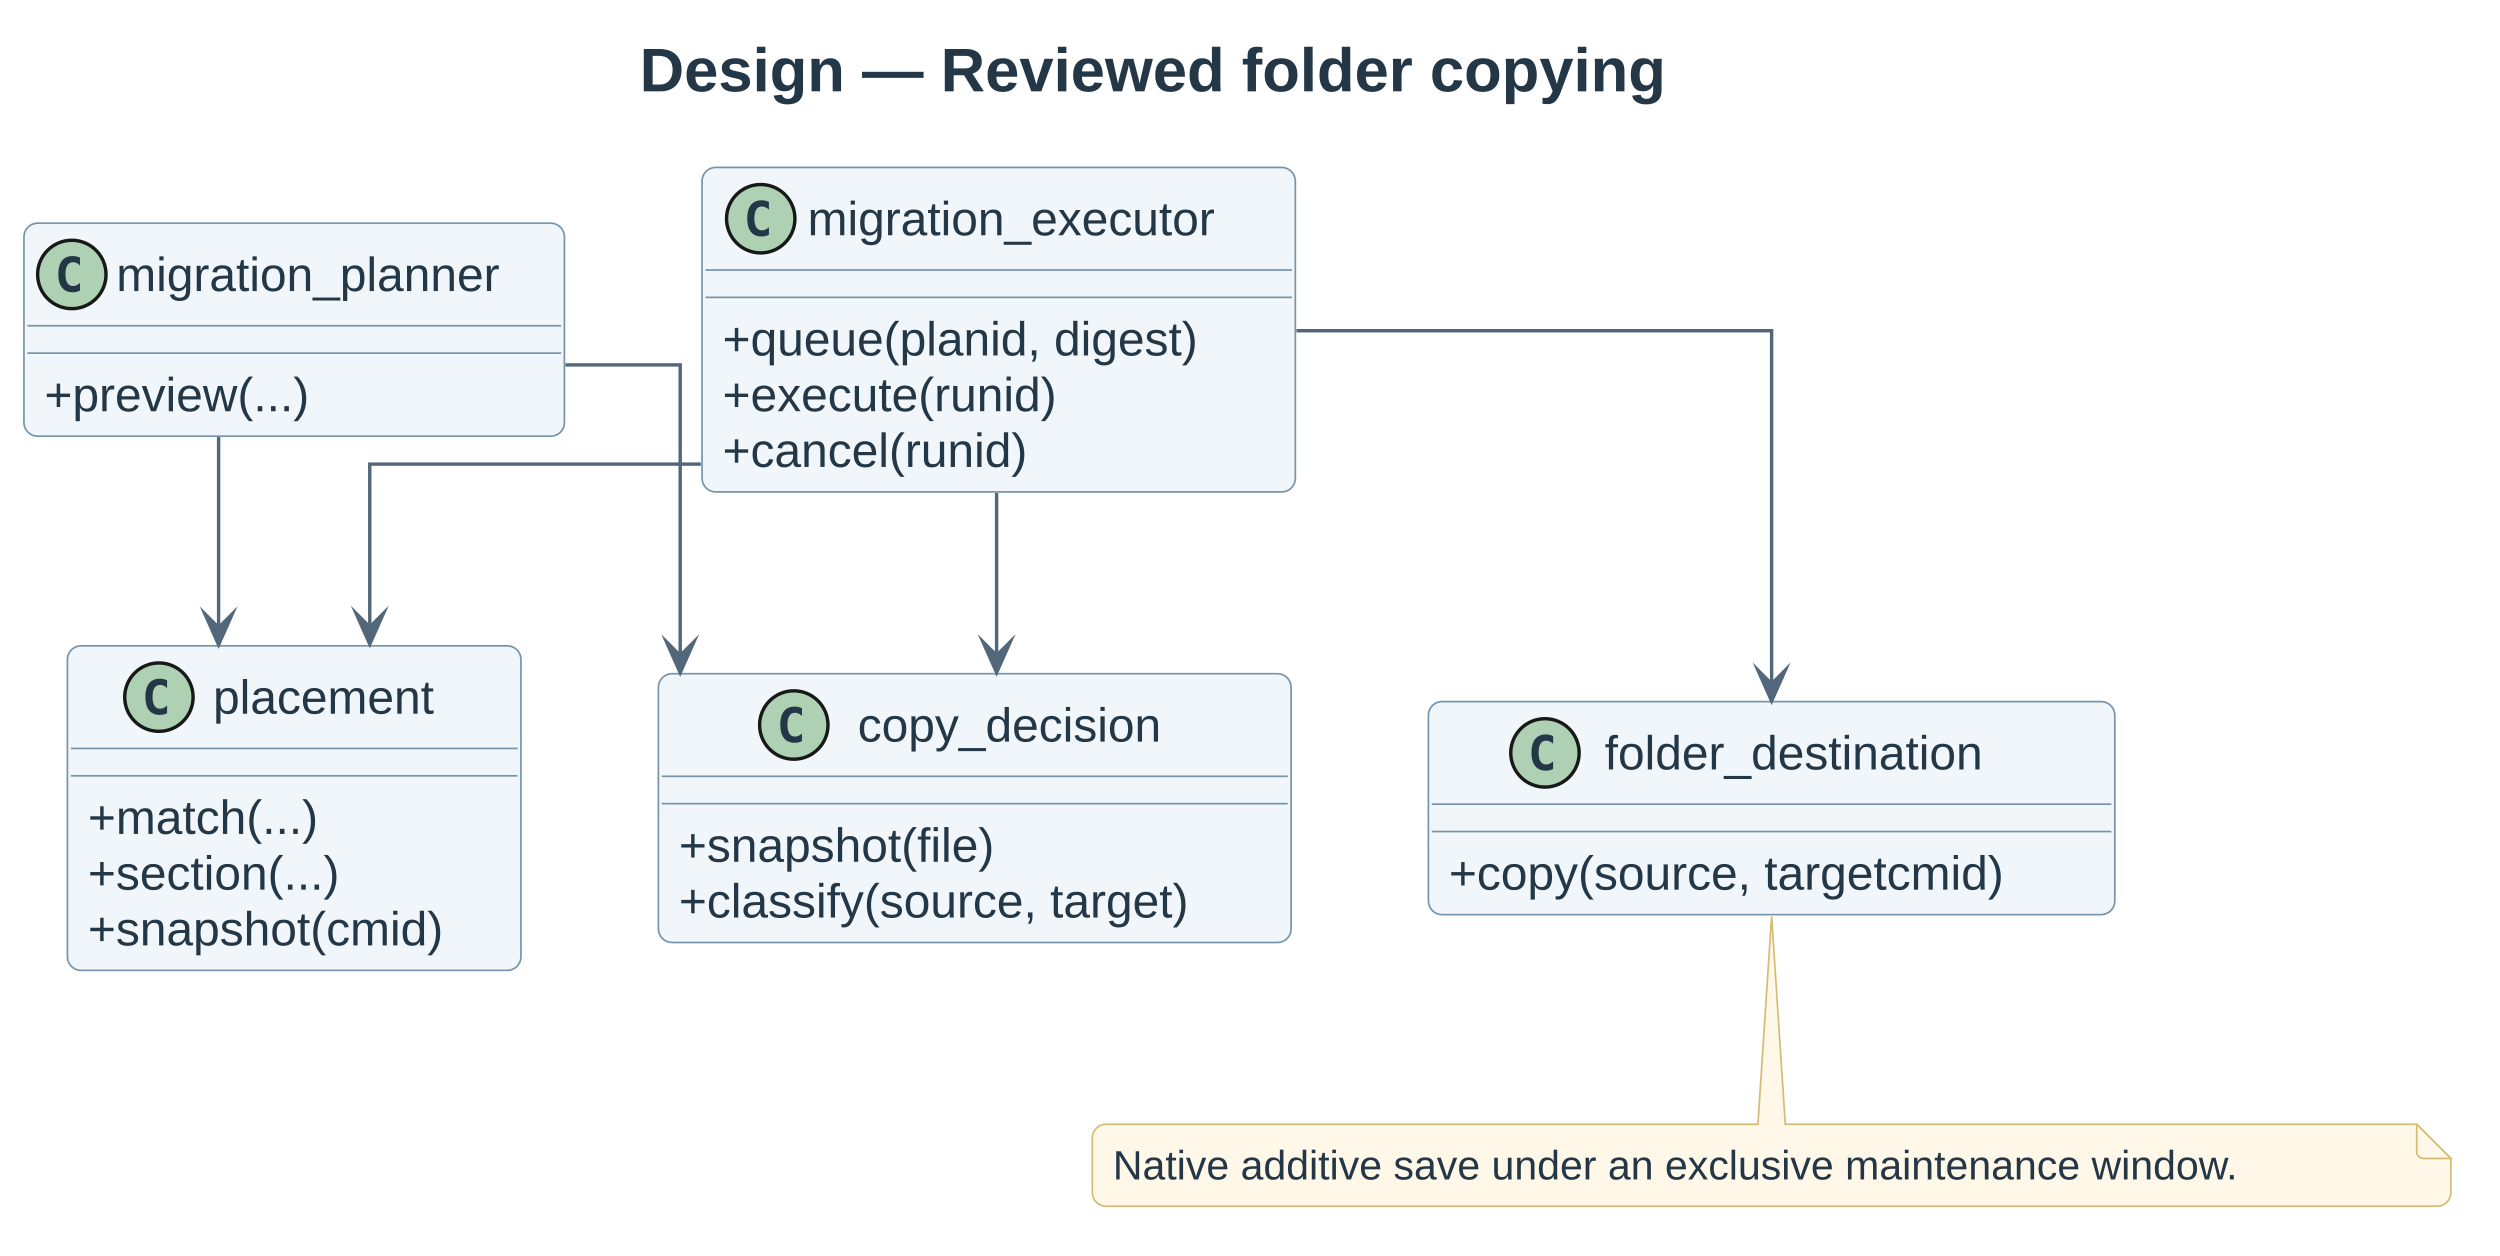
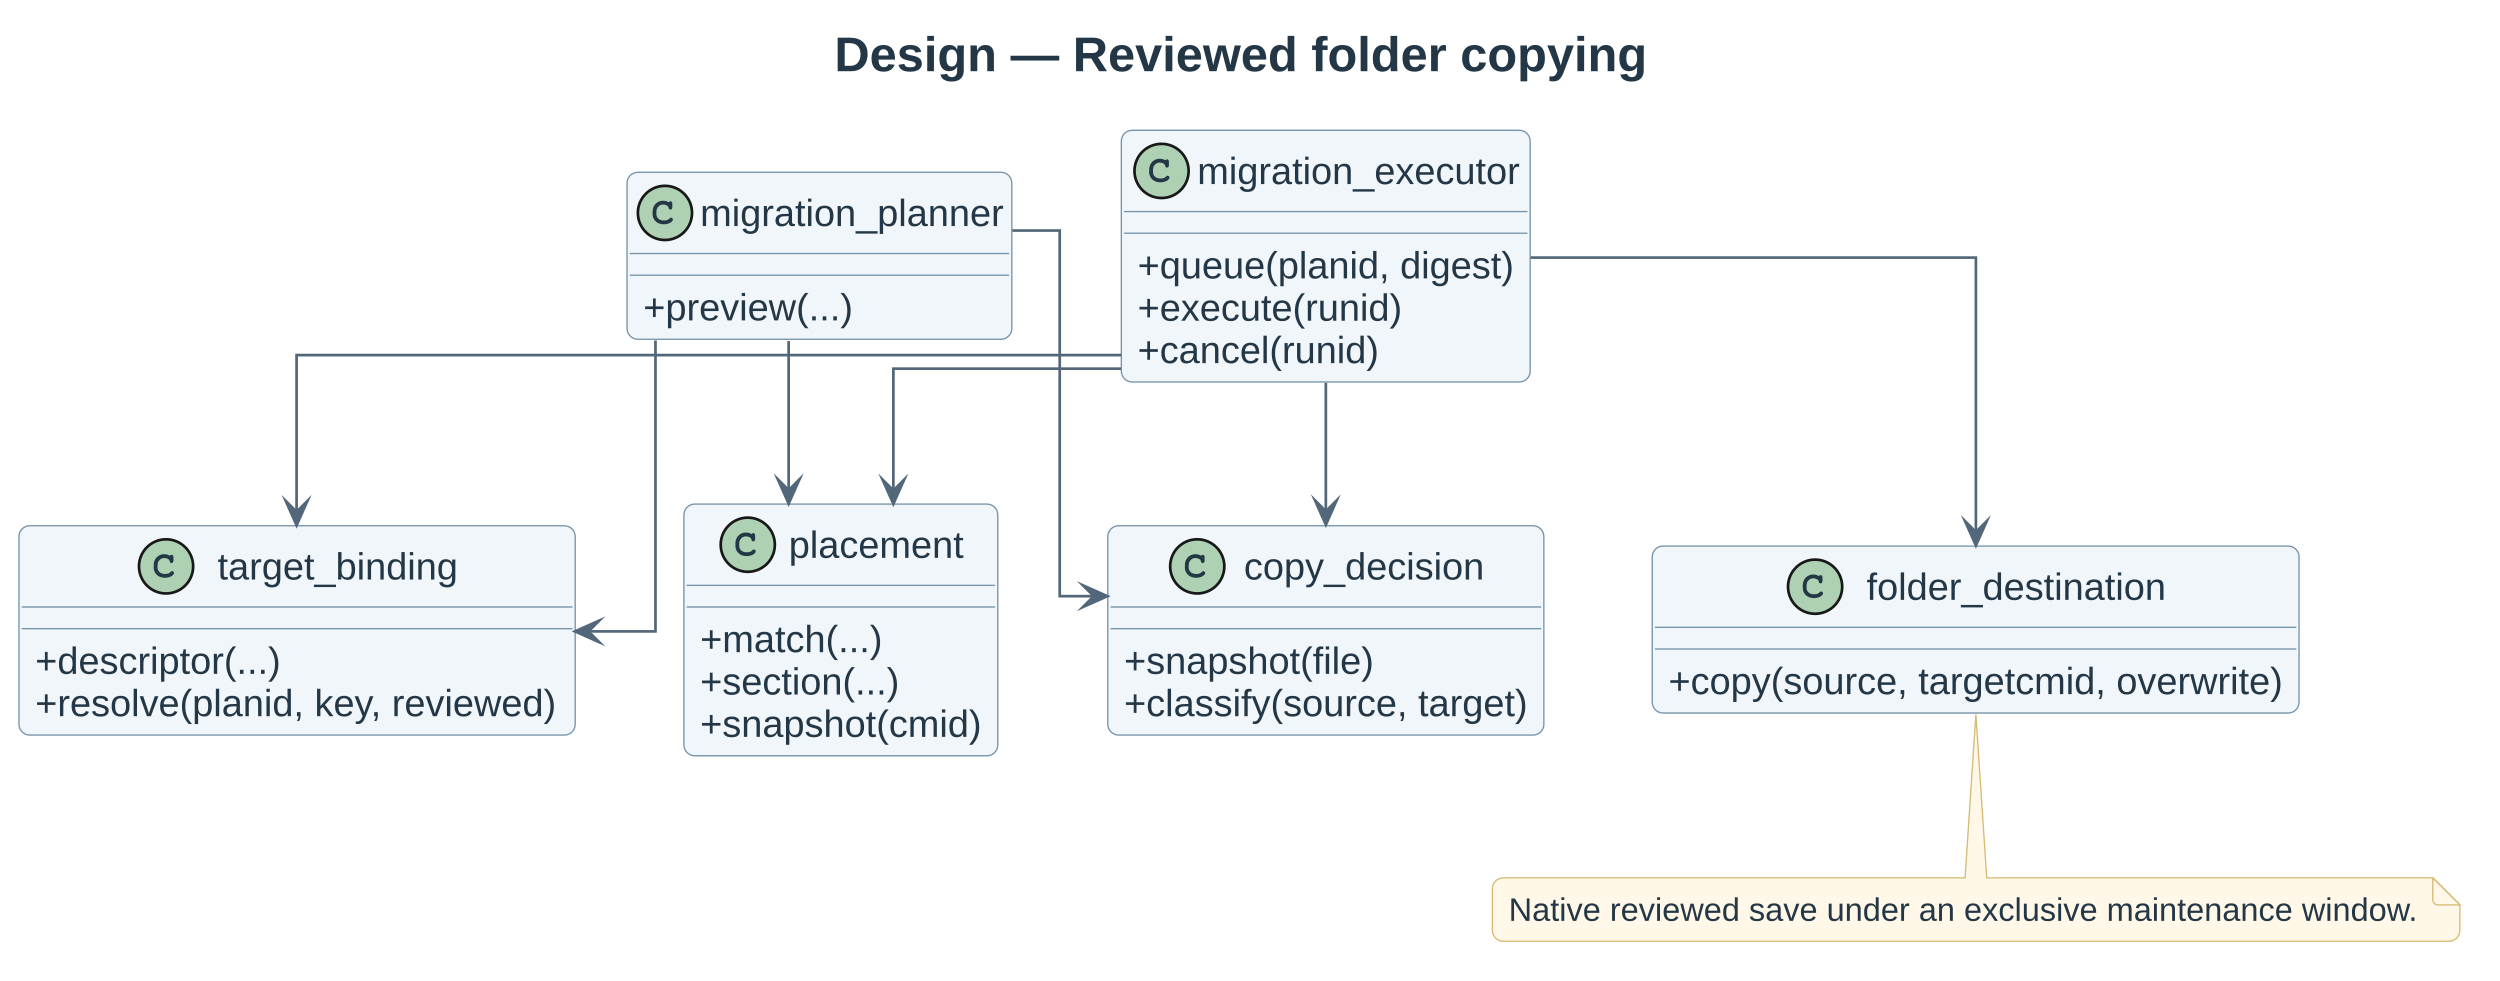
- <svg xmlns="http://www.w3.org/2000/svg" version="1.1" data-diagram-type="CLASS" style="width:731px;height:367px;background:#FFFFFF;" width="731px" height="367px" viewBox="0 0 731 367" zoomAndPan="magnify" preserveAspectRatio="none" contentStyleType="text/css">
+ <svg xmlns="http://www.w3.org/2000/svg" version="1.1" data-diagram-type="CLASS" style="width:923px;height:362px;background:#FFFFFF;" width="923px" height="362px" viewBox="0 0 923 362" zoomAndPan="magnify" preserveAspectRatio="none" contentStyleType="text/css">
  <defs />
  <g font-family="sans-serif" lengthAdjust="spacing">
    <g class="title" data-source-line="2">
-       <text x="187.041" y="26.708" fill="#243746" font-size="18" textLength="350.561" font-weight="700" font-family="Arial">Design — Reviewed folder copying</text>
+       <text x="308.062" y="26.295" fill="#243746" font-size="18" textLength="300.059" font-weight="700" font-family="Arial">Design — Reviewed folder copying</text>
    </g>
    <g class="entity" data-qualified-name="migration_planner" id="ent0001" data-source-line="4">
-       <rect x="7" y="65.253" width="158.037" height="62.297" fill="#F1F6FA" style="stroke:#7694AB;stroke-width:0.5;" rx="4" ry="4" />
-       <ellipse cx="21" cy="80.253" rx="10" ry="10" fill="#ADD1B2" style="stroke:#181818;stroke-width:1;" />
-       <path d="M23.391,84.956 Q22.906,85.206 22.375,85.331 Q21.859,85.456 21.281,85.456 Q19.219,85.456 18.125,84.097 Q17.047,82.738 17.047,80.159 Q17.047,77.581 18.125,76.222 Q19.219,74.863 21.281,74.863 Q21.859,74.863 22.391,74.988 Q22.922,75.113 23.391,75.347 L23.391,77.597 Q22.875,77.113 22.375,76.894 Q21.891,76.675 21.375,76.675 Q20.266,76.675 19.703,77.55 Q19.141,78.425 19.141,80.159 Q19.141,81.878 19.703,82.769 Q20.266,83.644 21.375,83.644 Q21.891,83.644 22.375,83.425 Q22.875,83.191 23.391,82.722 L23.391,84.956 Z " fill="#243746" />
-       <text x="34" y="85.1" fill="#243746" font-size="14" textLength="128.037" font-family="Arial">migration_planner</text>
-       <line x1="8" y1="95.253" x2="164.037" y2="95.253" style="stroke:#7694AB;stroke-width:0.5;" />
-       <line x1="8" y1="103.253" x2="164.037" y2="103.253" style="stroke:#7694AB;stroke-width:0.5;" />
-       <text x="13" y="120.248" fill="#243746" font-size="14" textLength="91.499" font-family="Arial">+preview(...)</text>
+       <rect x="231.5" y="63.609" width="142.068" height="61.641" fill="#F1F6FA" style="stroke:#7694AB;stroke-width:0.5;" rx="4" ry="4" />
+       <ellipse cx="245.5" cy="78.609" rx="10" ry="10" fill="#ADD1B2" style="stroke:#181818;stroke-width:1;" />
+       <path d="M246.906,74.672 Q247.031,74.5 247.188,74.422 Q247.344,74.328 247.516,74.328 Q247.828,74.328 248.016,74.547 Q248.219,74.75 248.219,75.25 L248.219,76.438 Q248.219,76.953 248.016,77.172 Q247.828,77.375 247.516,77.375 Q247.234,77.375 247.063,77.219 Q246.891,77.063 246.813,76.641 Q246.766,76.344 246.625,76.188 Q246.344,75.875 245.828,75.703 Q245.328,75.516 244.828,75.516 Q244.203,75.516 243.672,75.797 Q243.141,76.063 242.734,76.688 Q242.344,77.297 242.344,78.141 L242.344,79.047 Q242.344,80.063 243.078,80.734 Q243.813,81.406 245.109,81.406 Q245.891,81.406 246.438,81.203 Q246.75,81.078 247.109,80.719 Q247.328,80.5 247.438,80.438 Q247.563,80.359 247.719,80.359 Q248,80.359 248.219,80.578 Q248.438,80.797 248.438,81.078 Q248.438,81.359 248.141,81.688 Q247.719,82.172 247.063,82.438 Q246.188,82.813 245.125,82.813 Q243.875,82.813 242.875,82.297 Q242.078,81.891 241.5,81.016 Q240.938,80.125 240.938,79.078 L240.938,78.125 Q240.938,77.031 241.438,76.094 Q241.953,75.141 242.859,74.625 Q243.766,74.109 244.766,74.109 Q245.375,74.109 245.906,74.25 Q246.438,74.391 246.906,74.672 Z " fill="#243746" />
+       <text x="258.5" y="83.463" fill="#243746" font-size="14" textLength="112.068" font-family="Arial">migration_planner</text>
+       <line x1="232.5" y1="93.609" x2="372.568" y2="93.609" style="stroke:#7694AB;stroke-width:0.5;" />
+       <line x1="232.5" y1="101.609" x2="372.568" y2="101.609" style="stroke:#7694AB;stroke-width:0.5;" />
+       <text x="237.5" y="118.283" fill="#243746" font-size="14" textLength="77.41" font-family="Arial">+preview(...)</text>
    </g>
    <g class="entity" data-qualified-name="placement" id="ent0002" data-source-line="7">
-       <rect x="19.71" y="188.843" width="132.62" height="94.891" fill="#F1F6FA" style="stroke:#7694AB;stroke-width:0.5;" rx="4" ry="4" />
-       <ellipse cx="46.463" cy="203.843" rx="10" ry="10" fill="#ADD1B2" style="stroke:#181818;stroke-width:1;" />
-       <path d="M48.854,208.546 Q48.37,208.796 47.838,208.921 Q47.323,209.046 46.745,209.046 Q44.682,209.046 43.588,207.687 Q42.51,206.328 42.51,203.749 Q42.51,201.171 43.588,199.812 Q44.682,198.453 46.745,198.453 Q47.323,198.453 47.854,198.578 Q48.385,198.703 48.854,198.937 L48.854,201.187 Q48.338,200.703 47.838,200.484 Q47.354,200.265 46.838,200.265 Q45.729,200.265 45.166,201.14 Q44.604,202.015 44.604,203.749 Q44.604,205.468 45.166,206.359 Q45.729,207.234 46.838,207.234 Q47.354,207.234 47.838,207.015 Q48.338,206.781 48.854,206.312 L48.854,208.546 Z " fill="#243746" />
-       <text x="62.297" y="208.69" fill="#243746" font-size="14" textLength="74.279" font-family="Arial">placement</text>
-       <line x1="20.71" y1="218.843" x2="151.33" y2="218.843" style="stroke:#7694AB;stroke-width:0.5;" />
-       <line x1="20.71" y1="226.843" x2="151.33" y2="226.843" style="stroke:#7694AB;stroke-width:0.5;" />
-       <text x="25.71" y="243.838" fill="#243746" font-size="14" textLength="80.281" font-family="Arial">+match(...)</text>
-       <text x="25.71" y="260.135" fill="#243746" font-size="14" textLength="86.427" font-family="Arial">+section(...)</text>
-       <text x="25.71" y="276.432" fill="#243746" font-size="14" textLength="120.62" font-family="Arial">+snapshot(cmid)</text>
+       <rect x="252.5" y="186.109" width="115.879" height="92.922" fill="#F1F6FA" style="stroke:#7694AB;stroke-width:0.5;" rx="4" ry="4" />
+       <ellipse cx="276.079" cy="201.109" rx="10" ry="10" fill="#ADD1B2" style="stroke:#181818;stroke-width:1;" />
+       <path d="M277.485,197.172 Q277.61,197 277.766,196.922 Q277.923,196.828 278.094,196.828 Q278.407,196.828 278.594,197.047 Q278.798,197.25 278.798,197.75 L278.798,198.938 Q278.798,199.453 278.594,199.672 Q278.407,199.875 278.094,199.875 Q277.813,199.875 277.641,199.719 Q277.469,199.563 277.391,199.141 Q277.344,198.844 277.204,198.688 Q276.923,198.375 276.407,198.203 Q275.907,198.016 275.407,198.016 Q274.782,198.016 274.251,198.297 Q273.719,198.563 273.313,199.188 Q272.923,199.797 272.923,200.641 L272.923,201.547 Q272.923,202.563 273.657,203.234 Q274.391,203.906 275.688,203.906 Q276.469,203.906 277.016,203.703 Q277.329,203.578 277.688,203.219 Q277.907,203 278.016,202.938 Q278.141,202.859 278.298,202.859 Q278.579,202.859 278.798,203.078 Q279.016,203.297 279.016,203.578 Q279.016,203.859 278.719,204.188 Q278.298,204.672 277.641,204.938 Q276.766,205.313 275.704,205.313 Q274.454,205.313 273.454,204.797 Q272.657,204.391 272.079,203.516 Q271.516,202.625 271.516,201.578 L271.516,200.625 Q271.516,199.531 272.016,198.594 Q272.532,197.641 273.438,197.125 Q274.344,196.609 275.344,196.609 Q275.954,196.609 276.485,196.75 Q277.016,196.891 277.485,197.172 Z " fill="#243746" />
+       <text x="291.207" y="205.963" fill="#243746" font-size="14" textLength="64.593" font-family="Arial">placement</text>
+       <line x1="253.5" y1="216.109" x2="367.379" y2="216.109" style="stroke:#7694AB;stroke-width:0.5;" />
+       <line x1="253.5" y1="224.109" x2="367.379" y2="224.109" style="stroke:#7694AB;stroke-width:0.5;" />
+       <text x="258.5" y="240.783" fill="#243746" font-size="14" textLength="67.293" font-family="Arial">+match(...)</text>
+       <text x="258.5" y="256.424" fill="#243746" font-size="14" textLength="73.527" font-family="Arial">+section(...)</text>
+       <text x="258.5" y="272.064" fill="#243746" font-size="14" textLength="103.879" font-family="Arial">+snapshot(cmid)</text>
    </g>
    <g class="entity" data-qualified-name="copy_decision" id="ent0003" data-source-line="12">
-       <rect x="192.51" y="196.993" width="185.024" height="78.594" fill="#F1F6FA" style="stroke:#7694AB;stroke-width:0.5;" rx="4" ry="4" />
-       <ellipse cx="232.106" cy="211.993" rx="10" ry="10" fill="#ADD1B2" style="stroke:#181818;stroke-width:1;" />
-       <path d="M234.497,216.696 Q234.013,216.946 233.481,217.071 Q232.966,217.196 232.388,217.196 Q230.325,217.196 229.231,215.837 Q228.153,214.478 228.153,211.899 Q228.153,209.321 229.231,207.962 Q230.325,206.603 232.388,206.603 Q232.966,206.603 233.497,206.728 Q234.028,206.853 234.497,207.087 L234.497,209.337 Q233.981,208.853 233.481,208.634 Q232.997,208.415 232.481,208.415 Q231.372,208.415 230.81,209.29 Q230.247,210.165 230.247,211.899 Q230.247,213.618 230.81,214.509 Q231.372,215.384 232.481,215.384 Q232.997,215.384 233.481,215.165 Q233.981,214.931 234.497,214.462 L234.497,216.696 Z " fill="#243746" />
-       <text x="250.794" y="216.84" fill="#243746" font-size="14" textLength="98.144" font-family="Arial">copy_decision</text>
-       <line x1="193.51" y1="226.993" x2="376.534" y2="226.993" style="stroke:#7694AB;stroke-width:0.5;" />
-       <line x1="193.51" y1="234.993" x2="376.534" y2="234.993" style="stroke:#7694AB;stroke-width:0.5;" />
-       <text x="198.51" y="251.988" fill="#243746" font-size="14" textLength="107.83" font-family="Arial">+snapshot(file)</text>
-       <text x="198.51" y="268.285" fill="#243746" font-size="14" textLength="173.024" font-family="Arial">+classify(source, target)</text>
+       <rect x="409" y="194.109" width="160.996" height="77.281" fill="#F1F6FA" style="stroke:#7694AB;stroke-width:0.5;" rx="4" ry="4" />
+       <ellipse cx="442.023" cy="209.109" rx="10" ry="10" fill="#ADD1B2" style="stroke:#181818;stroke-width:1;" />
+       <path d="M443.429,205.172 Q443.554,205 443.71,204.922 Q443.866,204.828 444.038,204.828 Q444.351,204.828 444.538,205.047 Q444.741,205.25 444.741,205.75 L444.741,206.938 Q444.741,207.453 444.538,207.672 Q444.351,207.875 444.038,207.875 Q443.757,207.875 443.585,207.719 Q443.413,207.563 443.335,207.141 Q443.288,206.844 443.148,206.688 Q442.866,206.375 442.351,206.203 Q441.851,206.016 441.351,206.016 Q440.726,206.016 440.194,206.297 Q439.663,206.563 439.257,207.188 Q438.866,207.797 438.866,208.641 L438.866,209.547 Q438.866,210.563 439.601,211.234 Q440.335,211.906 441.632,211.906 Q442.413,211.906 442.96,211.703 Q443.273,211.578 443.632,211.219 Q443.851,211 443.96,210.938 Q444.085,210.859 444.241,210.859 Q444.523,210.859 444.741,211.078 Q444.96,211.297 444.96,211.578 Q444.96,211.859 444.663,212.188 Q444.241,212.672 443.585,212.938 Q442.71,213.313 441.648,213.313 Q440.398,213.313 439.398,212.797 Q438.601,212.391 438.023,211.516 Q437.46,210.625 437.46,209.578 L437.46,208.625 Q437.46,207.531 437.96,206.594 Q438.476,205.641 439.382,205.125 Q440.288,204.609 441.288,204.609 Q441.898,204.609 442.429,204.75 Q442.96,204.891 443.429,205.172 Z " fill="#243746" />
+       <text x="459.25" y="213.963" fill="#243746" font-size="14" textLength="88.724" font-family="Arial">copy_decision</text>
+       <line x1="410" y1="224.109" x2="568.996" y2="224.109" style="stroke:#7694AB;stroke-width:0.5;" />
+       <line x1="410" y1="232.109" x2="568.996" y2="232.109" style="stroke:#7694AB;stroke-width:0.5;" />
+       <text x="415" y="248.783" fill="#243746" font-size="14" textLength="92.217" font-family="Arial">+snapshot(file)</text>
+       <text x="415" y="264.424" fill="#243746" font-size="14" textLength="148.996" font-family="Arial">+classify(source, target)</text>
    </g>
    <g class="entity" data-qualified-name="migration_executor" id="ent0004" data-source-line="16">
-       <rect x="205.28" y="48.953" width="173.479" height="94.891" fill="#F1F6FA" style="stroke:#7694AB;stroke-width:0.5;" rx="4" ry="4" />
-       <ellipse cx="222.439" cy="63.953" rx="10" ry="10" fill="#ADD1B2" style="stroke:#181818;stroke-width:1;" />
-       <path d="M224.829,68.656 Q224.345,68.906 223.814,69.031 Q223.298,69.156 222.72,69.156 Q220.658,69.156 219.564,67.797 Q218.486,66.438 218.486,63.859 Q218.486,61.281 219.564,59.922 Q220.658,58.563 222.72,58.563 Q223.298,58.563 223.829,58.688 Q224.361,58.813 224.829,59.047 L224.829,61.297 Q224.314,60.813 223.814,60.594 Q223.329,60.375 222.814,60.375 Q221.704,60.375 221.142,61.25 Q220.579,62.125 220.579,63.859 Q220.579,65.578 221.142,66.469 Q221.704,67.344 222.814,67.344 Q223.329,67.344 223.814,67.125 Q224.314,66.891 224.829,66.422 L224.829,68.656 Z " fill="#243746" />
-       <text x="236.141" y="68.8" fill="#243746" font-size="14" textLength="136.459" font-family="Arial">migration_executor</text>
-       <line x1="206.28" y1="78.953" x2="377.759" y2="78.953" style="stroke:#7694AB;stroke-width:0.5;" />
-       <line x1="206.28" y1="86.953" x2="377.759" y2="86.953" style="stroke:#7694AB;stroke-width:0.5;" />
-       <text x="211.28" y="103.948" fill="#243746" font-size="14" textLength="161.479" font-family="Arial">+queue(planid, digest)</text>
-       <text x="211.28" y="120.245" fill="#243746" font-size="14" textLength="115.117" font-family="Arial">+execute(runid)</text>
-       <text x="211.28" y="136.542" fill="#243746" font-size="14" textLength="104.282" font-family="Arial">+cancel(runid)</text>
+       <rect x="414" y="48.109" width="150.934" height="92.922" fill="#F1F6FA" style="stroke:#7694AB;stroke-width:0.5;" rx="4" ry="4" />
+       <ellipse cx="428.842" cy="63.109" rx="10" ry="10" fill="#ADD1B2" style="stroke:#181818;stroke-width:1;" />
+       <path d="M430.249,59.172 Q430.374,59 430.53,58.922 Q430.686,58.828 430.858,58.828 Q431.171,58.828 431.358,59.047 Q431.561,59.25 431.561,59.75 L431.561,60.938 Q431.561,61.453 431.358,61.672 Q431.171,61.875 430.858,61.875 Q430.577,61.875 430.405,61.719 Q430.233,61.563 430.155,61.141 Q430.108,60.844 429.967,60.688 Q429.686,60.375 429.171,60.203 Q428.671,60.016 428.171,60.016 Q427.546,60.016 427.014,60.297 Q426.483,60.563 426.077,61.188 Q425.686,61.797 425.686,62.641 L425.686,63.547 Q425.686,64.563 426.421,65.234 Q427.155,65.906 428.452,65.906 Q429.233,65.906 429.78,65.703 Q430.092,65.578 430.452,65.219 Q430.671,65 430.78,64.938 Q430.905,64.859 431.061,64.859 Q431.342,64.859 431.561,65.078 Q431.78,65.297 431.78,65.578 Q431.78,65.859 431.483,66.188 Q431.061,66.672 430.405,66.938 Q429.53,67.313 428.467,67.313 Q427.217,67.313 426.217,66.797 Q425.421,66.391 424.842,65.516 Q424.28,64.625 424.28,63.578 L424.28,62.625 Q424.28,61.531 424.78,60.594 Q425.296,59.641 426.202,59.125 Q427.108,58.609 428.108,58.609 Q428.717,58.609 429.249,58.75 Q429.78,58.891 430.249,59.172 Z " fill="#243746" />
+       <text x="442.03" y="67.963" fill="#243746" font-size="14" textLength="119.062" font-family="Arial">migration_executor</text>
+       <line x1="415" y1="78.109" x2="563.934" y2="78.109" style="stroke:#7694AB;stroke-width:0.5;" />
+       <line x1="415" y1="86.109" x2="563.934" y2="86.109" style="stroke:#7694AB;stroke-width:0.5;" />
+       <text x="420" y="102.783" fill="#243746" font-size="14" textLength="138.934" font-family="Arial">+queue(planid, digest)</text>
+       <text x="420" y="118.424" fill="#243746" font-size="14" textLength="97.665" font-family="Arial">+execute(runid)</text>
+       <text x="420" y="134.064" fill="#243746" font-size="14" textLength="89.1" font-family="Arial">+cancel(runid)</text>
    </g>
    <g class="entity" data-qualified-name="folder_destination" id="ent0005" data-source-line="21">
-       <rect x="417.66" y="205.143" width="200.713" height="62.297" fill="#F1F6FA" style="stroke:#7694AB;stroke-width:0.5;" rx="4" ry="4" />
-       <ellipse cx="451.744" cy="220.143" rx="10" ry="10" fill="#ADD1B2" style="stroke:#181818;stroke-width:1;" />
-       <path d="M454.135,224.846 Q453.65,225.096 453.119,225.221 Q452.603,225.346 452.025,225.346 Q449.963,225.346 448.869,223.987 Q447.791,222.628 447.791,220.049 Q447.791,217.471 448.869,216.112 Q449.963,214.753 452.025,214.753 Q452.603,214.753 453.135,214.878 Q453.666,215.003 454.135,215.237 L454.135,217.487 Q453.619,217.003 453.119,216.784 Q452.635,216.565 452.119,216.565 Q451.01,216.565 450.447,217.44 Q449.885,218.315 449.885,220.049 Q449.885,221.768 450.447,222.659 Q451.01,223.534 452.119,223.534 Q452.635,223.534 453.119,223.315 Q453.619,223.081 454.135,222.612 L454.135,224.846 Z " fill="#243746" />
-       <text x="469.207" y="224.99" fill="#243746" font-size="14" textLength="126.082" font-family="Arial">folder_destination</text>
-       <line x1="418.66" y1="235.143" x2="617.373" y2="235.143" style="stroke:#7694AB;stroke-width:0.5;" />
-       <line x1="418.66" y1="243.143" x2="617.373" y2="243.143" style="stroke:#7694AB;stroke-width:0.5;" />
-       <text x="423.66" y="260.138" fill="#243746" font-size="14" textLength="188.713" font-family="Arial">+copy(source, targetcmid)</text>
+       <rect x="610" y="201.609" width="238.803" height="61.641" fill="#F1F6FA" style="stroke:#7694AB;stroke-width:0.5;" rx="4" ry="4" />
+       <ellipse cx="670.14" cy="216.609" rx="10" ry="10" fill="#ADD1B2" style="stroke:#181818;stroke-width:1;" />
+       <path d="M671.546,212.672 Q671.671,212.5 671.827,212.422 Q671.983,212.328 672.155,212.328 Q672.468,212.328 672.655,212.547 Q672.858,212.75 672.858,213.25 L672.858,214.438 Q672.858,214.953 672.655,215.172 Q672.468,215.375 672.155,215.375 Q671.874,215.375 671.702,215.219 Q671.53,215.063 671.452,214.641 Q671.405,214.344 671.265,214.188 Q670.983,213.875 670.468,213.703 Q669.968,213.516 669.468,213.516 Q668.843,213.516 668.312,213.797 Q667.78,214.063 667.374,214.688 Q666.983,215.297 666.983,216.141 L666.983,217.047 Q666.983,218.063 667.718,218.734 Q668.452,219.406 669.749,219.406 Q670.53,219.406 671.077,219.203 Q671.39,219.078 671.749,218.719 Q671.968,218.5 672.077,218.438 Q672.202,218.359 672.358,218.359 Q672.64,218.359 672.858,218.578 Q673.077,218.797 673.077,219.078 Q673.077,219.359 672.78,219.688 Q672.358,220.172 671.702,220.438 Q670.827,220.813 669.765,220.813 Q668.515,220.813 667.515,220.297 Q666.718,219.891 666.14,219.016 Q665.577,218.125 665.577,217.078 L665.577,216.125 Q665.577,215.031 666.077,214.094 Q666.593,213.141 667.499,212.625 Q668.405,212.109 669.405,212.109 Q670.015,212.109 670.546,212.25 Q671.077,212.391 671.546,212.672 Z " fill="#243746" />
+       <text x="689.14" y="221.463" fill="#243746" font-size="14" textLength="110.523" font-family="Arial">folder_destination</text>
+       <line x1="611" y1="231.609" x2="847.803" y2="231.609" style="stroke:#7694AB;stroke-width:0.5;" />
+       <line x1="611" y1="239.609" x2="847.803" y2="239.609" style="stroke:#7694AB;stroke-width:0.5;" />
+       <text x="616" y="256.283" fill="#243746" font-size="14" textLength="226.803" font-family="Arial">+copy(source, targetcmid, overwrite)</text>
    </g>
-     <g class="entity" data-qualified-name="GMN14" id="ent0015" data-source-line="32">
-       <path d="M319.4,332.733 L319.4,348.702 A4,4 0 0 0 323.4,352.702 L712.642,352.702 A4,4 0 0 0 716.642,348.702 L716.642,338.733 L706.642,328.733 L522.02,328.733 L518.02,267.903 L514.02,328.733 L323.4,328.733 A4,4 0 0 0 319.4,332.733" style="stroke:#D6BB75;stroke-width:0.5;" fill="#FFF8E8" />
-       <path d="M706.642,328.733 L706.642,336.733 A2,2 0 0 0 708.642,338.733 L716.642,338.733 L706.642,328.733" style="stroke:#D6BB75;stroke-width:0.5;" fill="#FFF8E8" />
-       <text x="325.4" y="344.872" fill="#243746" font-size="12" textLength="376.242" font-family="Arial">Native additive save under an exclusive maintenance window.</text>
+     <g class="entity" data-qualified-name="target_binding" id="ent0006" data-source-line="24">
+       <rect x="7" y="194.109" width="205.368" height="77.281" fill="#F1F6FA" style="stroke:#7694AB;stroke-width:0.5;" rx="4" ry="4" />
+       <ellipse cx="61.315" cy="209.109" rx="10" ry="10" fill="#ADD1B2" style="stroke:#181818;stroke-width:1;" />
+       <path d="M62.722,205.172 Q62.847,205 63.003,204.922 Q63.159,204.828 63.331,204.828 Q63.644,204.828 63.831,205.047 Q64.034,205.25 64.034,205.75 L64.034,206.938 Q64.034,207.453 63.831,207.672 Q63.644,207.875 63.331,207.875 Q63.05,207.875 62.878,207.719 Q62.706,207.563 62.628,207.141 Q62.581,206.844 62.44,206.688 Q62.159,206.375 61.644,206.203 Q61.144,206.016 60.644,206.016 Q60.019,206.016 59.487,206.297 Q58.956,206.563 58.55,207.188 Q58.159,207.797 58.159,208.641 L58.159,209.547 Q58.159,210.563 58.894,211.234 Q59.628,211.906 60.925,211.906 Q61.706,211.906 62.253,211.703 Q62.565,211.578 62.925,211.219 Q63.144,211 63.253,210.938 Q63.378,210.859 63.534,210.859 Q63.815,210.859 64.034,211.078 Q64.253,211.297 64.253,211.578 Q64.253,211.859 63.956,212.188 Q63.534,212.672 62.878,212.938 Q62.003,213.313 60.94,213.313 Q59.69,213.313 58.69,212.797 Q57.894,212.391 57.315,211.516 Q56.753,210.625 56.753,209.578 L56.753,208.625 Q56.753,207.531 57.253,206.594 Q57.769,205.641 58.675,205.125 Q59.581,204.609 60.581,204.609 Q61.19,204.609 61.722,204.75 Q62.253,204.891 62.722,205.172 Z " fill="#243746" />
+       <text x="80.315" y="213.963" fill="#243746" font-size="14" textLength="88.737" font-family="Arial">target_binding</text>
+       <line x1="8" y1="224.109" x2="211.368" y2="224.109" style="stroke:#7694AB;stroke-width:0.5;" />
+       <line x1="8" y1="232.109" x2="211.368" y2="232.109" style="stroke:#7694AB;stroke-width:0.5;" />
+       <text x="13" y="248.783" fill="#243746" font-size="14" textLength="90.638" font-family="Arial">+descriptor(...)</text>
+       <text x="13" y="264.424" fill="#243746" font-size="14" textLength="193.368" font-family="Arial">+resolve(planid, key, reviewed)</text>
    </g>
-     <g class="link" data-entity-1="ent0001" data-entity-2="ent0002" id="lnk6" data-source-line="24" data-link-type="dependency">
-       <path d="M63.92,127.793 C63.92,145.673 63.92,163.453 63.92,183.513" style="stroke:#526779;stroke-width:1;" fill="none" id="migration_planner-to-placement" codeLine="24" />
-       <polygon points="63.92,188.513,67.92,179.513,63.92,183.513,59.92,179.513,63.92,188.513" fill="#526779" style="stroke:#526779;stroke-width:1;stroke-linejoin:miter;stroke-miterlimit:10;" />
+     <g class="entity" data-qualified-name="GMN17" id="ent0018" data-source-line="38">
+       <path d="M551,328.109 L551,343.516 A4,4 0 0 0 555,347.516 L904.182,347.516 A4,4 0 0 0 908.182,343.516 L908.182,334.109 L898.182,324.109 L733.5,324.109 L729.5,263.789 L725.5,324.109 L555,324.109 A4,4 0 0 0 551,328.109" style="stroke:#D6BB75;stroke-width:0.5;" fill="#FFF8E8" />
+       <path d="M898.182,324.109 L898.182,332.109 A2,2 0 0 0 900.182,334.109 L908.182,334.109 L898.182,324.109" style="stroke:#D6BB75;stroke-width:0.5;" fill="#FFF8E8" />
+       <text x="557" y="339.973" fill="#243746" font-size="12" textLength="336.182" font-family="Arial">Native reviewed save under an exclusive maintenance window.</text>
    </g>
-     <g class="link" data-entity-1="ent0001" data-entity-2="ent0003" id="lnk7" data-source-line="25" data-link-type="dependency">
-       <path d="M165.33,106.703 C184.16,106.703 198.89,106.703 198.89,106.703 C198.89,106.703 198.89,153.593 198.89,191.703" style="stroke:#526779;stroke-width:1;" fill="none" id="migration_planner-to-copy_decision" codeLine="25" />
-       <polygon points="198.89,196.703,202.89,187.703,198.89,191.703,194.89,187.703,198.89,196.703" fill="#526779" style="stroke:#526779;stroke-width:1;stroke-linejoin:miter;stroke-miterlimit:10;" />
+     <g class="link" data-entity-1="ent0004" data-entity-2="ent0006" id="lnk7" data-source-line="28" data-link-type="dependency">
+       <path d="M413.97,131.109 C303.15,131.109 109.5,131.109 109.5,131.109 C109.5,131.109 109.5,160.259 109.5,188.949" style="stroke:#526779;stroke-width:1;" fill="none" id="migration_executor-to-target_binding" codeLine="28" />
+       <polygon points="109.5,193.949,113.5,184.949,109.5,188.949,105.5,184.949,109.5,193.949" fill="#526779" style="stroke:#526779;stroke-width:1;stroke-linejoin:miter;stroke-miterlimit:10;" />
    </g>
-     <g class="link" data-entity-1="ent0004" data-entity-2="ent0002" id="lnk8" data-source-line="26" data-link-type="dependency">
-       <path d="M204.92,135.703 C157.39,135.703 108.12,135.703 108.12,135.703 C108.12,135.703 108.12,157.443 108.12,183.353" style="stroke:#526779;stroke-width:1;" fill="none" id="migration_executor-to-placement" codeLine="26" />
-       <polygon points="108.12,188.353,112.12,179.353,108.12,183.353,104.12,179.353,108.12,188.353" fill="#526779" style="stroke:#526779;stroke-width:1;stroke-linejoin:miter;stroke-miterlimit:10;" />
+     <g class="link" data-entity-1="ent0001" data-entity-2="ent0006" id="lnk8" data-source-line="29" data-link-type="dependency">
+       <path d="M242,125.689 C242,166.529 242,233.109 242,233.109 C242,233.109 234.54,233.109 217.26,233.109" style="stroke:#526779;stroke-width:1;" fill="none" id="migration_planner-to-target_binding" codeLine="29" />
+       <polygon points="212.26,233.109,221.26,237.109,217.26,233.109,221.26,229.109,212.26,233.109" fill="#526779" style="stroke:#526779;stroke-width:1;stroke-linejoin:miter;stroke-miterlimit:10;" />
    </g>
-     <g class="link" data-entity-1="ent0004" data-entity-2="ent0003" id="lnk9" data-source-line="27" data-link-type="dependency">
-       <path d="M291.41,144.153 C291.41,161.243 291.41,175.313 291.41,191.653" style="stroke:#526779;stroke-width:1;" fill="none" id="migration_executor-to-copy_decision" codeLine="27" />
-       <polygon points="291.41,196.653,295.41,187.653,291.41,191.653,287.41,187.653,291.41,196.653" fill="#526779" style="stroke:#526779;stroke-width:1;stroke-linejoin:miter;stroke-miterlimit:10;" />
+     <g class="link" data-entity-1="ent0001" data-entity-2="ent0002" id="lnk9" data-source-line="30" data-link-type="dependency">
+       <path d="M291.17,125.919 C291.17,143.659 291.17,161.179 291.17,180.959" style="stroke:#526779;stroke-width:1;" fill="none" id="migration_planner-to-placement" codeLine="30" />
+       <polygon points="291.17,185.959,295.17,176.959,291.17,180.959,287.17,176.959,291.17,185.959" fill="#526779" style="stroke:#526779;stroke-width:1;stroke-linejoin:miter;stroke-miterlimit:10;" />
    </g>
-     <g class="link" data-entity-1="ent0004" data-entity-2="ent0005" id="lnk10" data-source-line="28" data-link-type="dependency">
-       <path d="M379.07,96.703 C442.74,96.703 518.02,96.703 518.02,96.703 C518.02,96.703 518.02,158.813 518.02,199.963" style="stroke:#526779;stroke-width:1;" fill="none" id="migration_executor-to-folder_destination" codeLine="28" />
-       <polygon points="518.02,204.963,522.02,195.963,518.02,199.963,514.02,195.963,518.02,204.963" fill="#526779" style="stroke:#526779;stroke-width:1;stroke-linejoin:miter;stroke-miterlimit:10;" />
+     <g class="link" data-entity-1="ent0001" data-entity-2="ent0003" id="lnk10" data-source-line="31" data-link-type="dependency">
+       <path d="M373.72,85.109 C384.03,85.109 391.25,85.109 391.25,85.109 C391.25,85.109 391.25,220.109 391.25,220.109 C391.25,220.109 393.39,220.109 403.82,220.109" style="stroke:#526779;stroke-width:1;" fill="none" id="migration_planner-to-copy_decision" codeLine="31" />
+       <polygon points="408.82,220.109,399.82,216.109,403.82,220.109,399.82,224.109,408.82,220.109" fill="#526779" style="stroke:#526779;stroke-width:1;stroke-linejoin:miter;stroke-miterlimit:10;" />
+     </g>
+     <g class="link" data-entity-1="ent0004" data-entity-2="ent0002" id="lnk11" data-source-line="32" data-link-type="dependency">
+       <path d="M413.87,136.109 C372.61,136.109 329.83,136.109 329.83,136.109 C329.83,136.109 329.83,156.379 329.83,181.059" style="stroke:#526779;stroke-width:1;" fill="none" id="migration_executor-to-placement" codeLine="32" />
+       <polygon points="329.83,186.059,333.83,177.059,329.83,181.059,325.83,177.059,329.83,186.059" fill="#526779" style="stroke:#526779;stroke-width:1;stroke-linejoin:miter;stroke-miterlimit:10;" />
+     </g>
+     <g class="link" data-entity-1="ent0004" data-entity-2="ent0003" id="lnk12" data-source-line="33" data-link-type="dependency">
+       <path d="M489.5,141.329 C489.5,158.379 489.5,172.449 489.5,188.739" style="stroke:#526779;stroke-width:1;" fill="none" id="migration_executor-to-copy_decision" codeLine="33" />
+       <polygon points="489.5,193.739,493.5,184.739,489.5,188.739,485.5,184.739,489.5,193.739" fill="#526779" style="stroke:#526779;stroke-width:1;stroke-linejoin:miter;stroke-miterlimit:10;" />
+     </g>
+     <g class="link" data-entity-1="ent0004" data-entity-2="ent0005" id="lnk13" data-source-line="34" data-link-type="dependency">
+       <path d="M565.11,95.109 C635.46,95.109 729.5,95.109 729.5,95.109 C729.5,95.109 729.5,155.839 729.5,196.409" style="stroke:#526779;stroke-width:1;" fill="none" id="migration_executor-to-folder_destination" codeLine="34" />
+       <polygon points="729.5,201.409,733.5,192.409,729.5,196.409,725.5,192.409,729.5,201.409" fill="#526779" style="stroke:#526779;stroke-width:1;stroke-linejoin:miter;stroke-miterlimit:10;" />
    </g>
  </g>
</svg>
